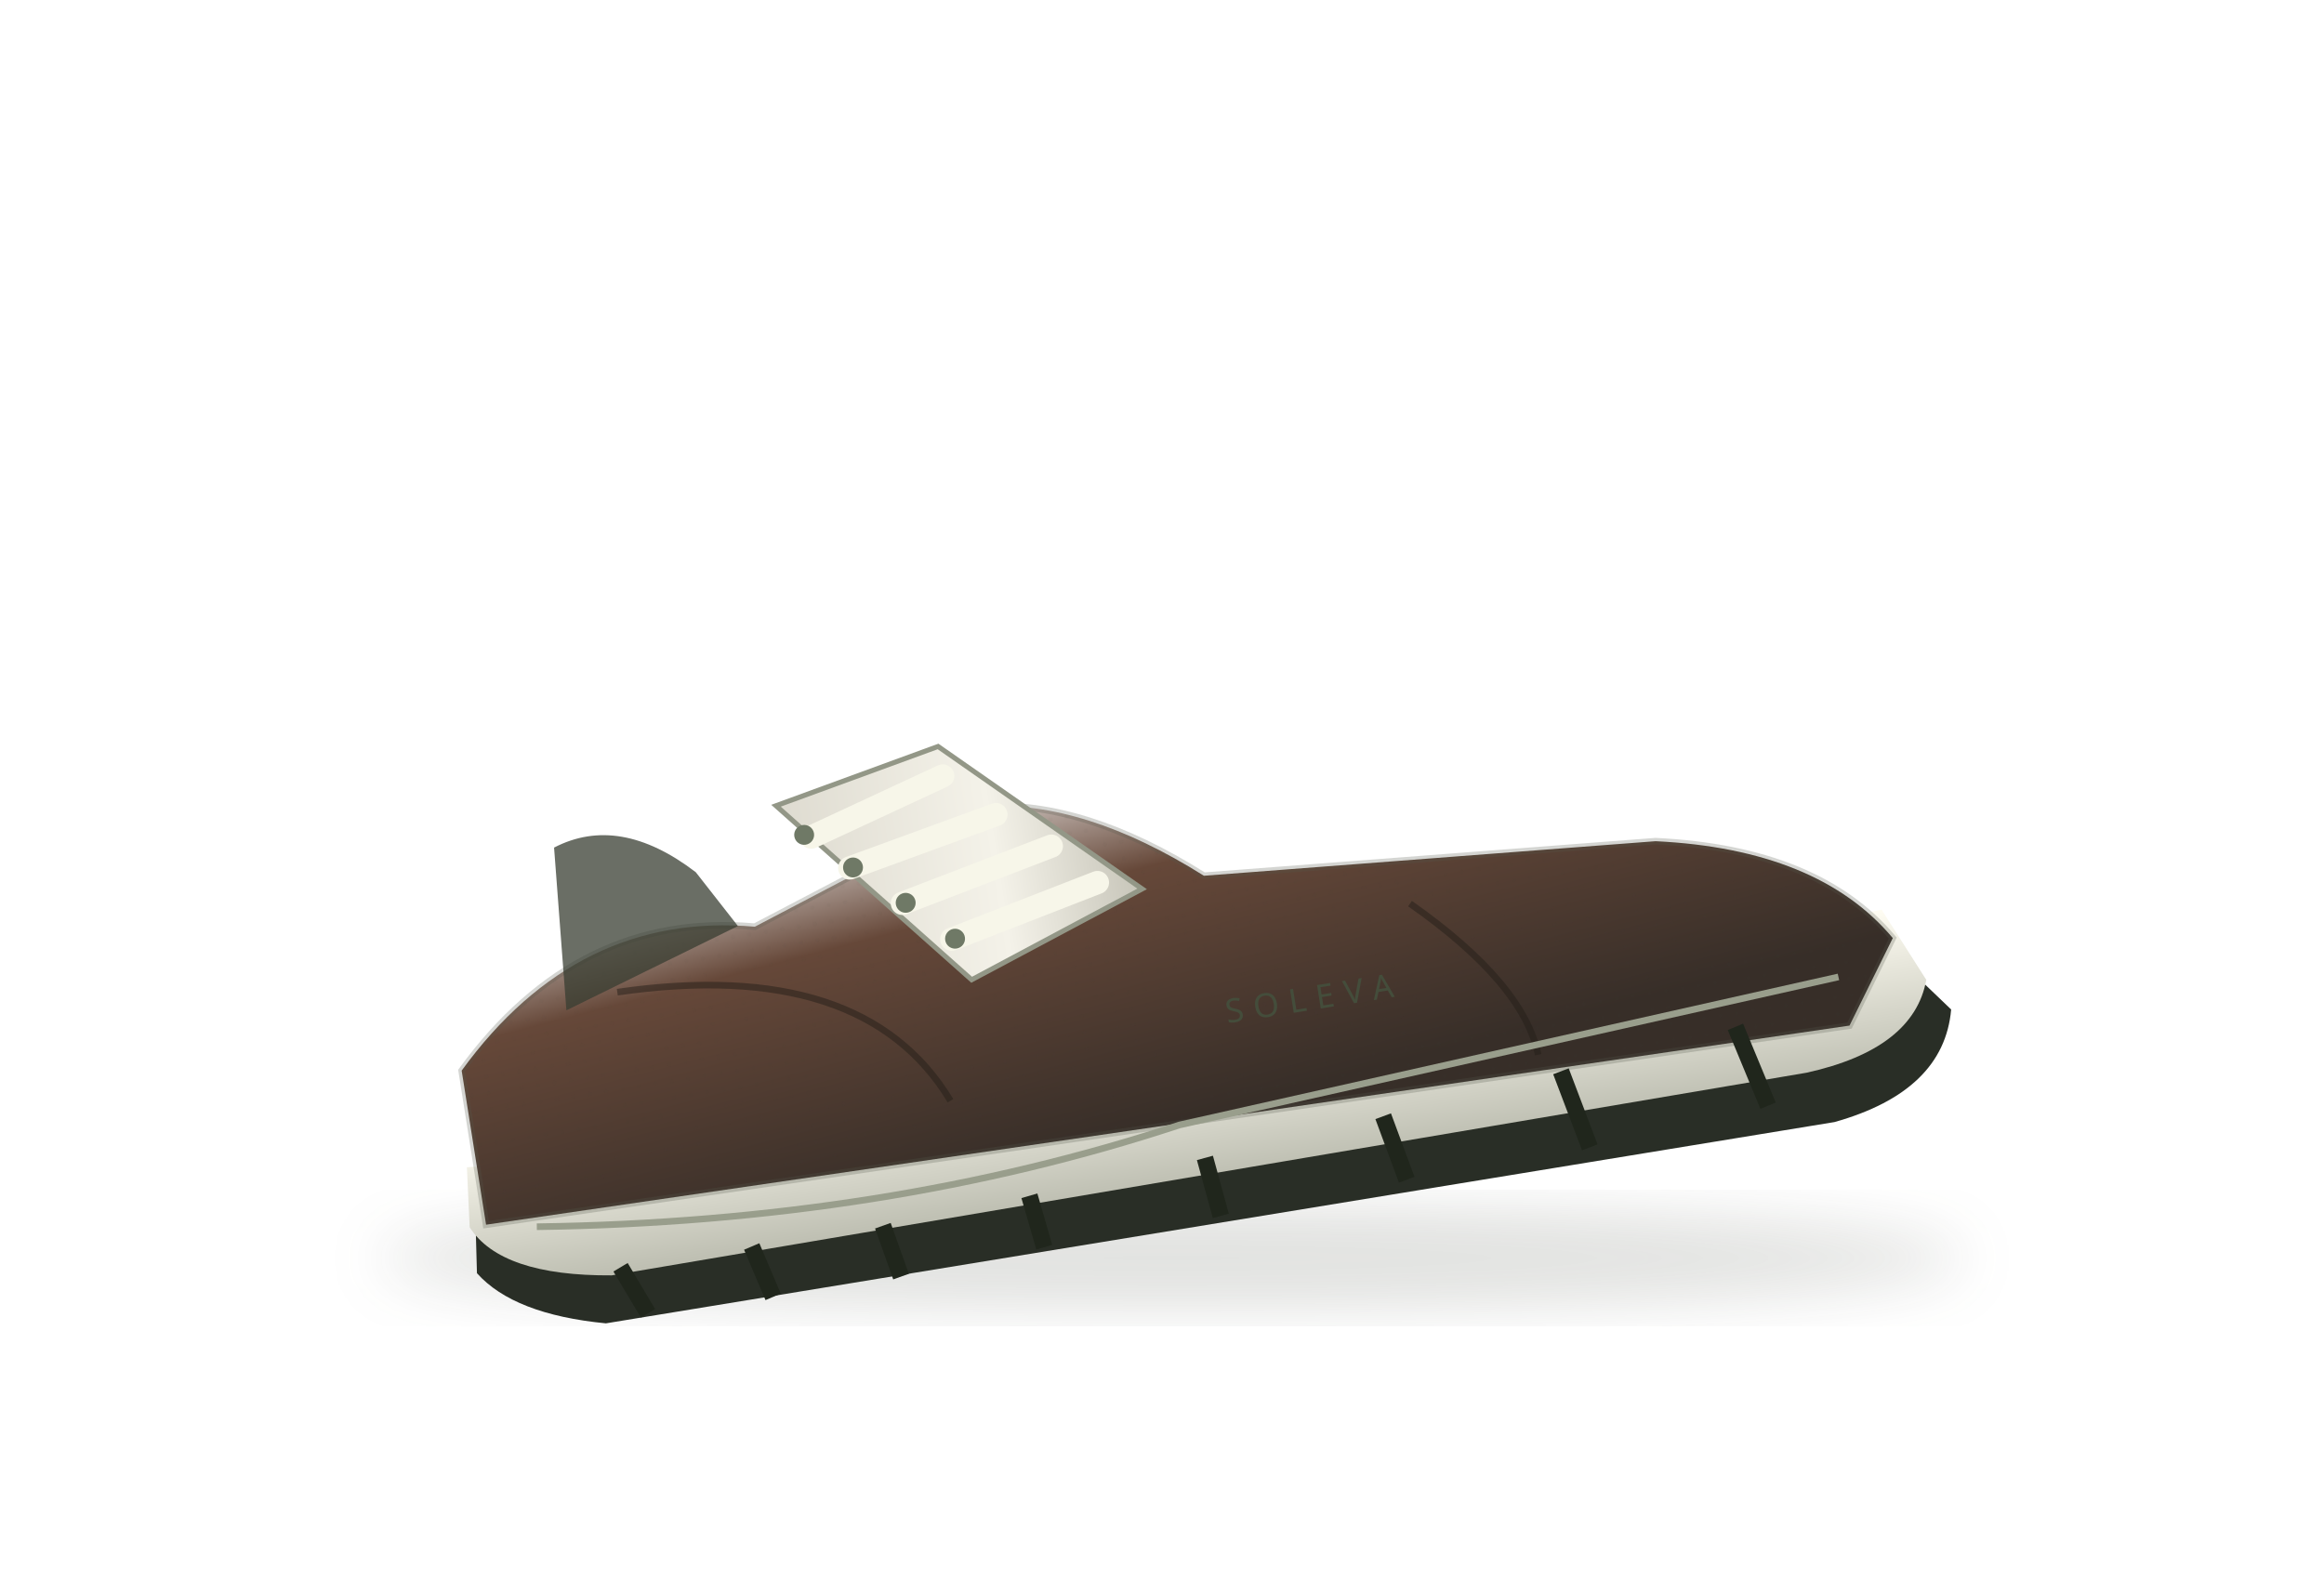
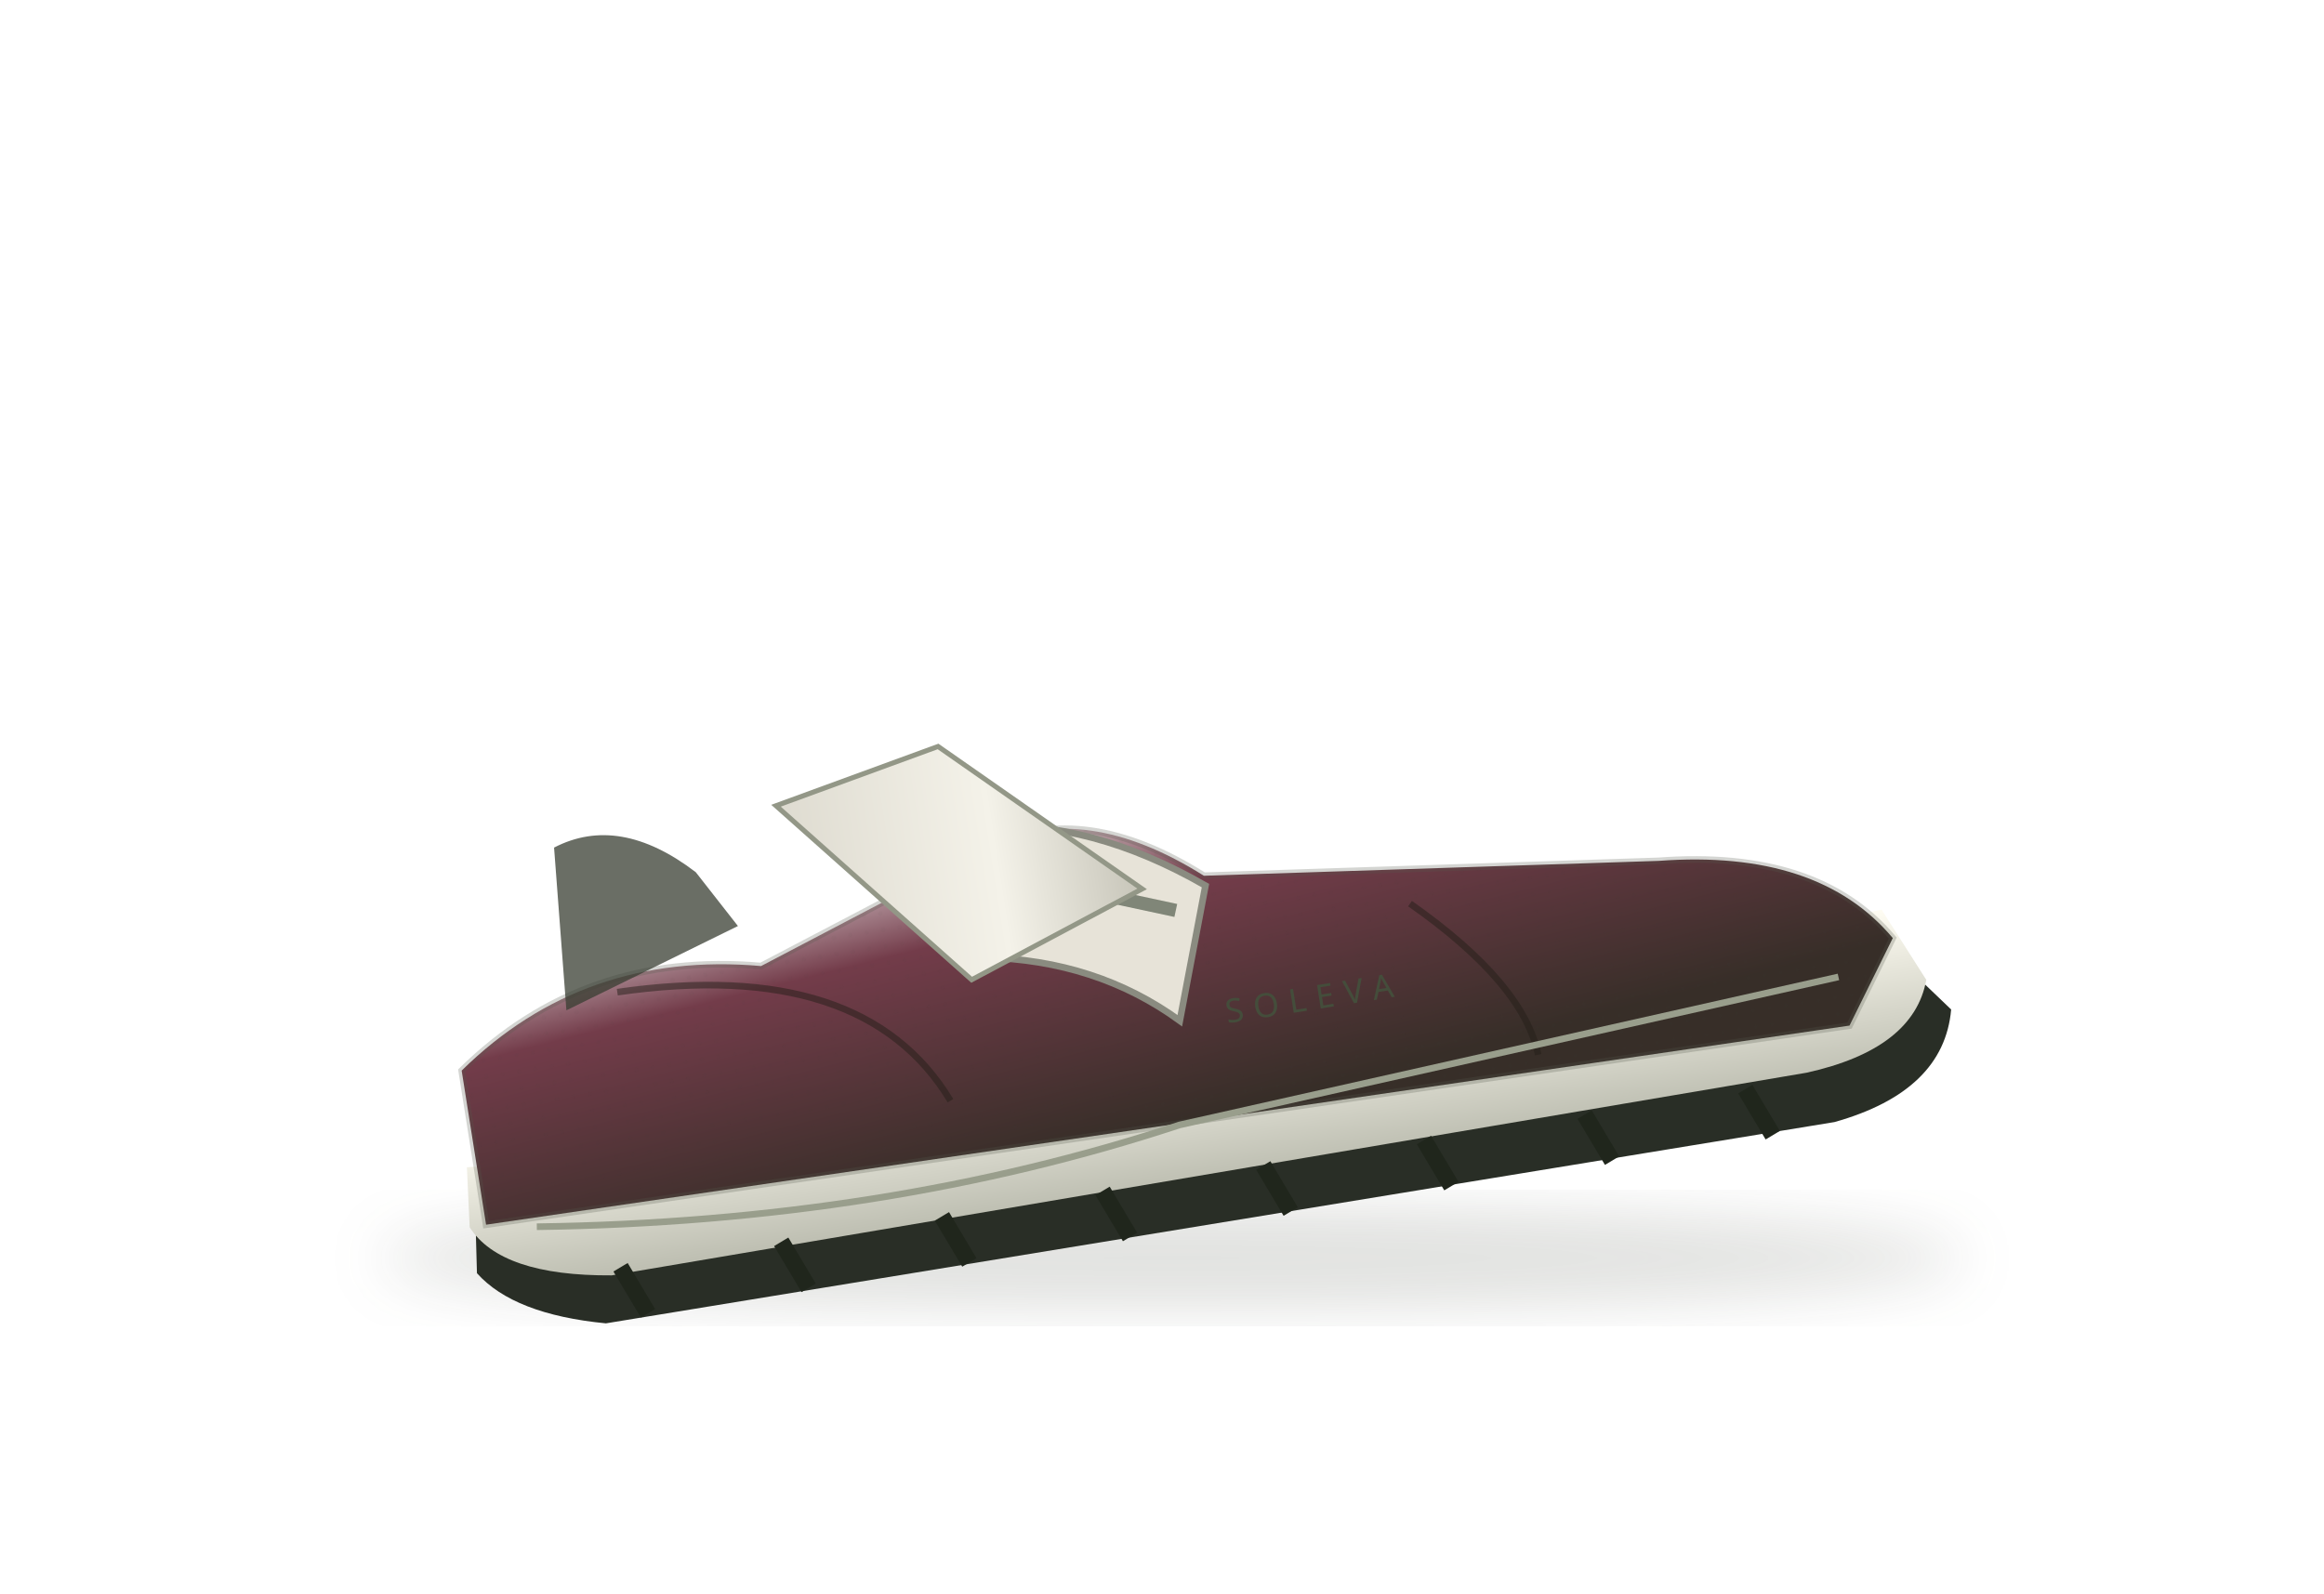
<svg xmlns="http://www.w3.org/2000/svg" viewBox="0 0 700 480">
  <defs>
    <linearGradient id="u" x1="0" y1="0" x2="0.4" y2="1">
      <stop stop-color="#ffffff" />
-       <stop offset=".38" stop-color="#664839" />
+       <stop offset=".38" stop-color="#733c4a" />
      <stop offset="1" stop-color="#372e28" />
    </linearGradient>
    <linearGradient id="s" x2="0" y2="1">
      <stop stop-color="#fffdf3" />
      <stop offset="1" stop-color="#bdbeb1" />
    </linearGradient>
    <linearGradient id="p">
      <stop stop-color="#dedbd0" />
      <stop offset=".6" stop-color="#f4f2e9" />
      <stop offset="1" stop-color="#c7c5b9" />
    </linearGradient>
    <pattern id="mesh" width="5" height="5" patternUnits="userSpaceOnUse">
      <circle cx="2" cy="2" r=".65" fill="#343830" opacity=".2" />
    </pattern>
    <filter id="blur">
      <feGaussianBlur stdDeviation="9" />
    </filter>
  </defs>
  <ellipse cx="353" cy="379" rx="239" ry="17" fill="#3b4032" opacity=".15" filter="url(#blur)" />
  <g transform="rotate(-9 350 280)">
    <path d="M133 327 Q252 343 344 335 L562 316 L581 341 Q575 365 541 369 L166 371 Q139 364 130 350Z" fill="#292e26" />
    <path d="M132 318 Q240 329 337 320 L565 308 L575 331 Q568 351 535 353 L170 357 Q137 352 130 336Z" fill="url(#s)" />
-     <path d="M135 289 Q177 247 229 260 L303 235 Q333 238 365 266 L501 277 Q549 287 567 317 L550 341 L135 336 Z" fill="url(#u)" stroke="#555b4c" stroke-opacity=".25" stroke-width="2" />
-     <path d="M135 289 Q177 247 229 260 L303 235 Q333 238 365 266 L501 277 Q549 287 567 317 L550 341 L135 336 Z" fill="url(#mesh)" opacity=".16" />
+     <path d="M135 289 Q177 259 229 272 L303 247 Q333 238 365 266 L501 283 Q549 287 567 317 L550 341 L135 336 Z" fill="url(#u)" stroke="#555b4c" stroke-opacity=".25" stroke-width="2" />
+     <path d="M135 289 Q177 259 229 272 L303 247 Q333 238 365 266 L501 283 Q549 287 567 317 L550 341 L135 336 Z" fill="url(#mesh)" opacity=".16" />
    <path d="M185 273Q260 274 279 321 M425 284 Q455 313 456 335" fill="none" stroke="#241f19" stroke-opacity=".5" stroke-width="2" />
+     <path d="M302 241Q334 244 365 269L351 308Q329 286 296 280Z" fill="#e7e3d8" stroke="#8a8b80" stroke-width="2" />
+     <path d="M298 253L355 275" stroke="#808678" stroke-width="4" />
    <path d="M173 227Q194 220 214 241L224 259L169 276Z" fill="#383d32" opacity=".75" />
    <path d="M241 225L292 215L346 267L291 286Z" fill="url(#p)" stroke="#939787" stroke-width="1.5" />
-     <g stroke="#f7f6e9" stroke-width="7" stroke-linecap="round">
-       <path d="M250 236L292 224M260 247L306 238M274 260L321 250M287 273L333 263" />
-     </g>
-     <g fill="#6f7966">
-       <circle cx="248" cy="235" r="3" />
-       <circle cx="261" cy="247" r="3" />
-       <circle cx="275" cy="260" r="3" />
-       <circle cx="288" cy="273" r="3" />
-     </g>
    <path d="M150 339Q254 354 346 339L549 326" fill="none" stroke="#999e8c" stroke-width="2" />
-     <g stroke="#20261c" stroke-width="5">
-       <path d="M173 355L179 370M213 355L217 371M253 355L256 371M298 353L300 369M352 350L354 368M407 346L411 366M462 341L467 365M516 336L522 361" />
-     </g>
+     <path d="M173 355L179 370" stroke="#20261c" stroke-width="5" />
+     <path d="M222 355L228 370" stroke="#20261c" stroke-width="5" />
+     <path d="M271 355L277 370" stroke="#20261c" stroke-width="5" />
+     <path d="M320 355L326 370" stroke="#20261c" stroke-width="5" />
+     <path d="M369 355L375 370" stroke="#20261c" stroke-width="5" />
+     <path d="M418 355L424 370" stroke="#20261c" stroke-width="5" />
+     <path d="M467 355L473 370" stroke="#20261c" stroke-width="5" />
+     <path d="M516 355L522 370" stroke="#20261c" stroke-width="5" />
    <text x="365" y="311" fill="#444d3b" font-family="sans-serif" font-size="10" letter-spacing="3">SOLEVA</text>
  </g>
</svg>
